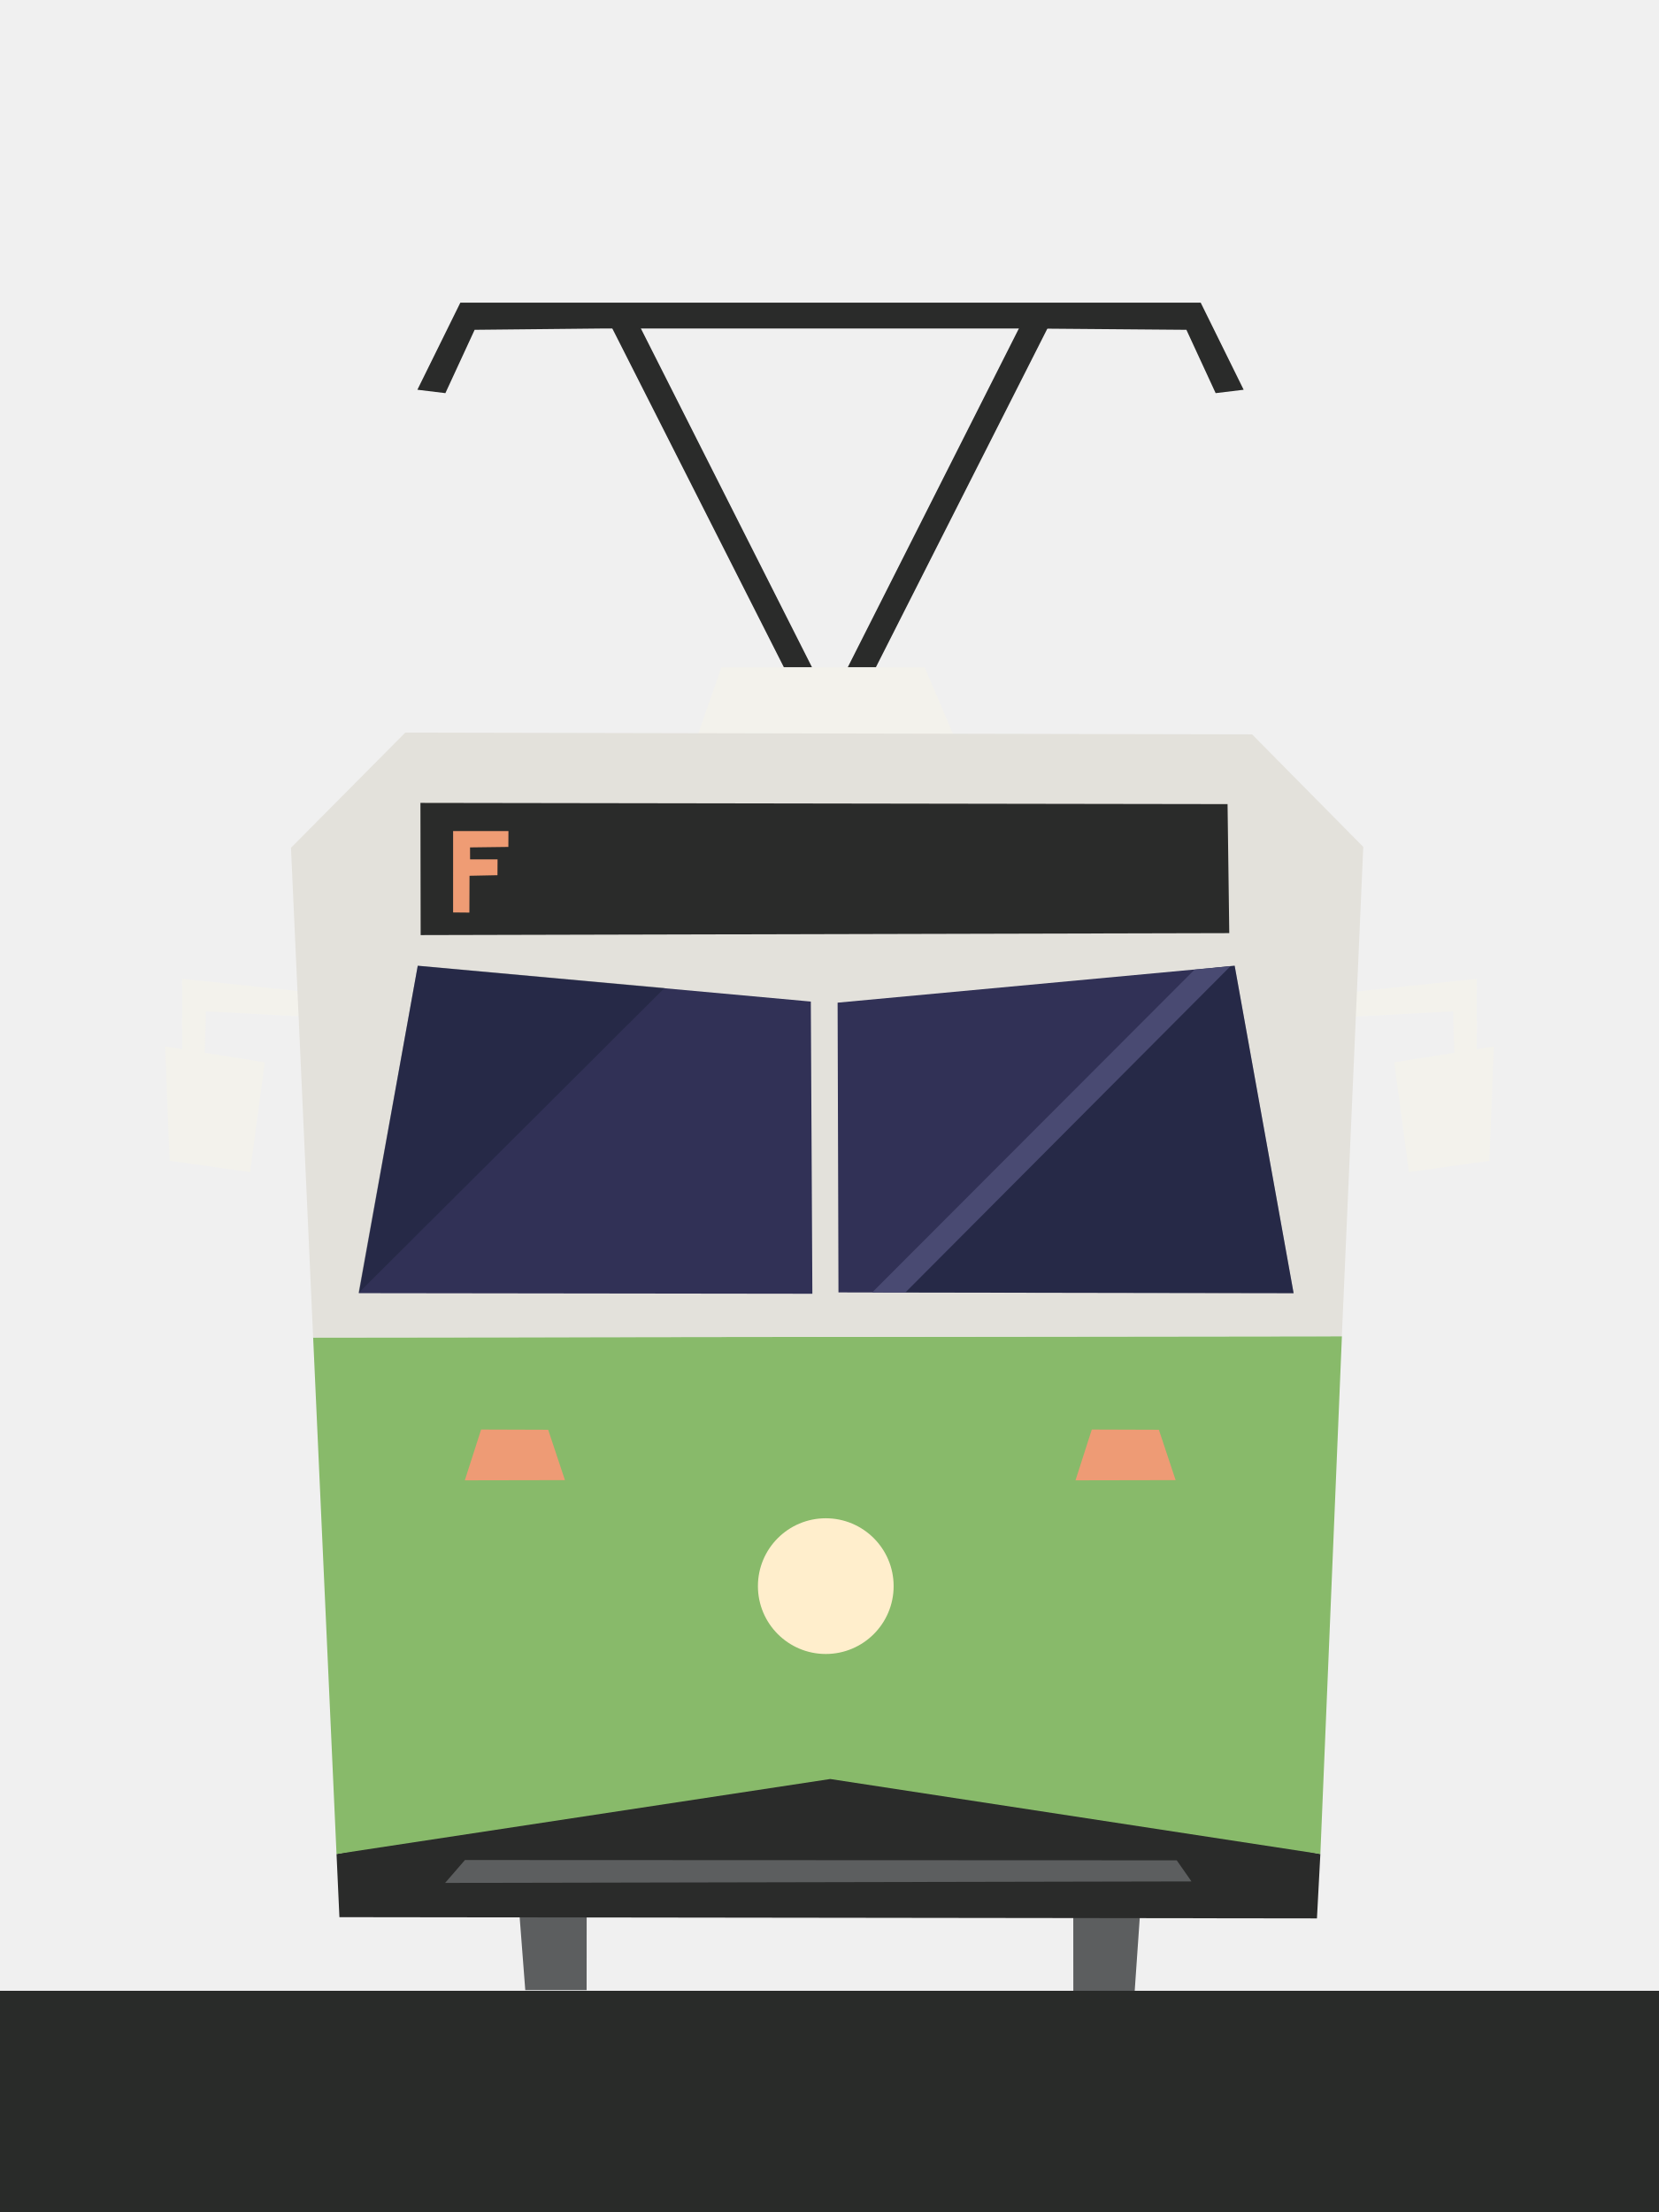
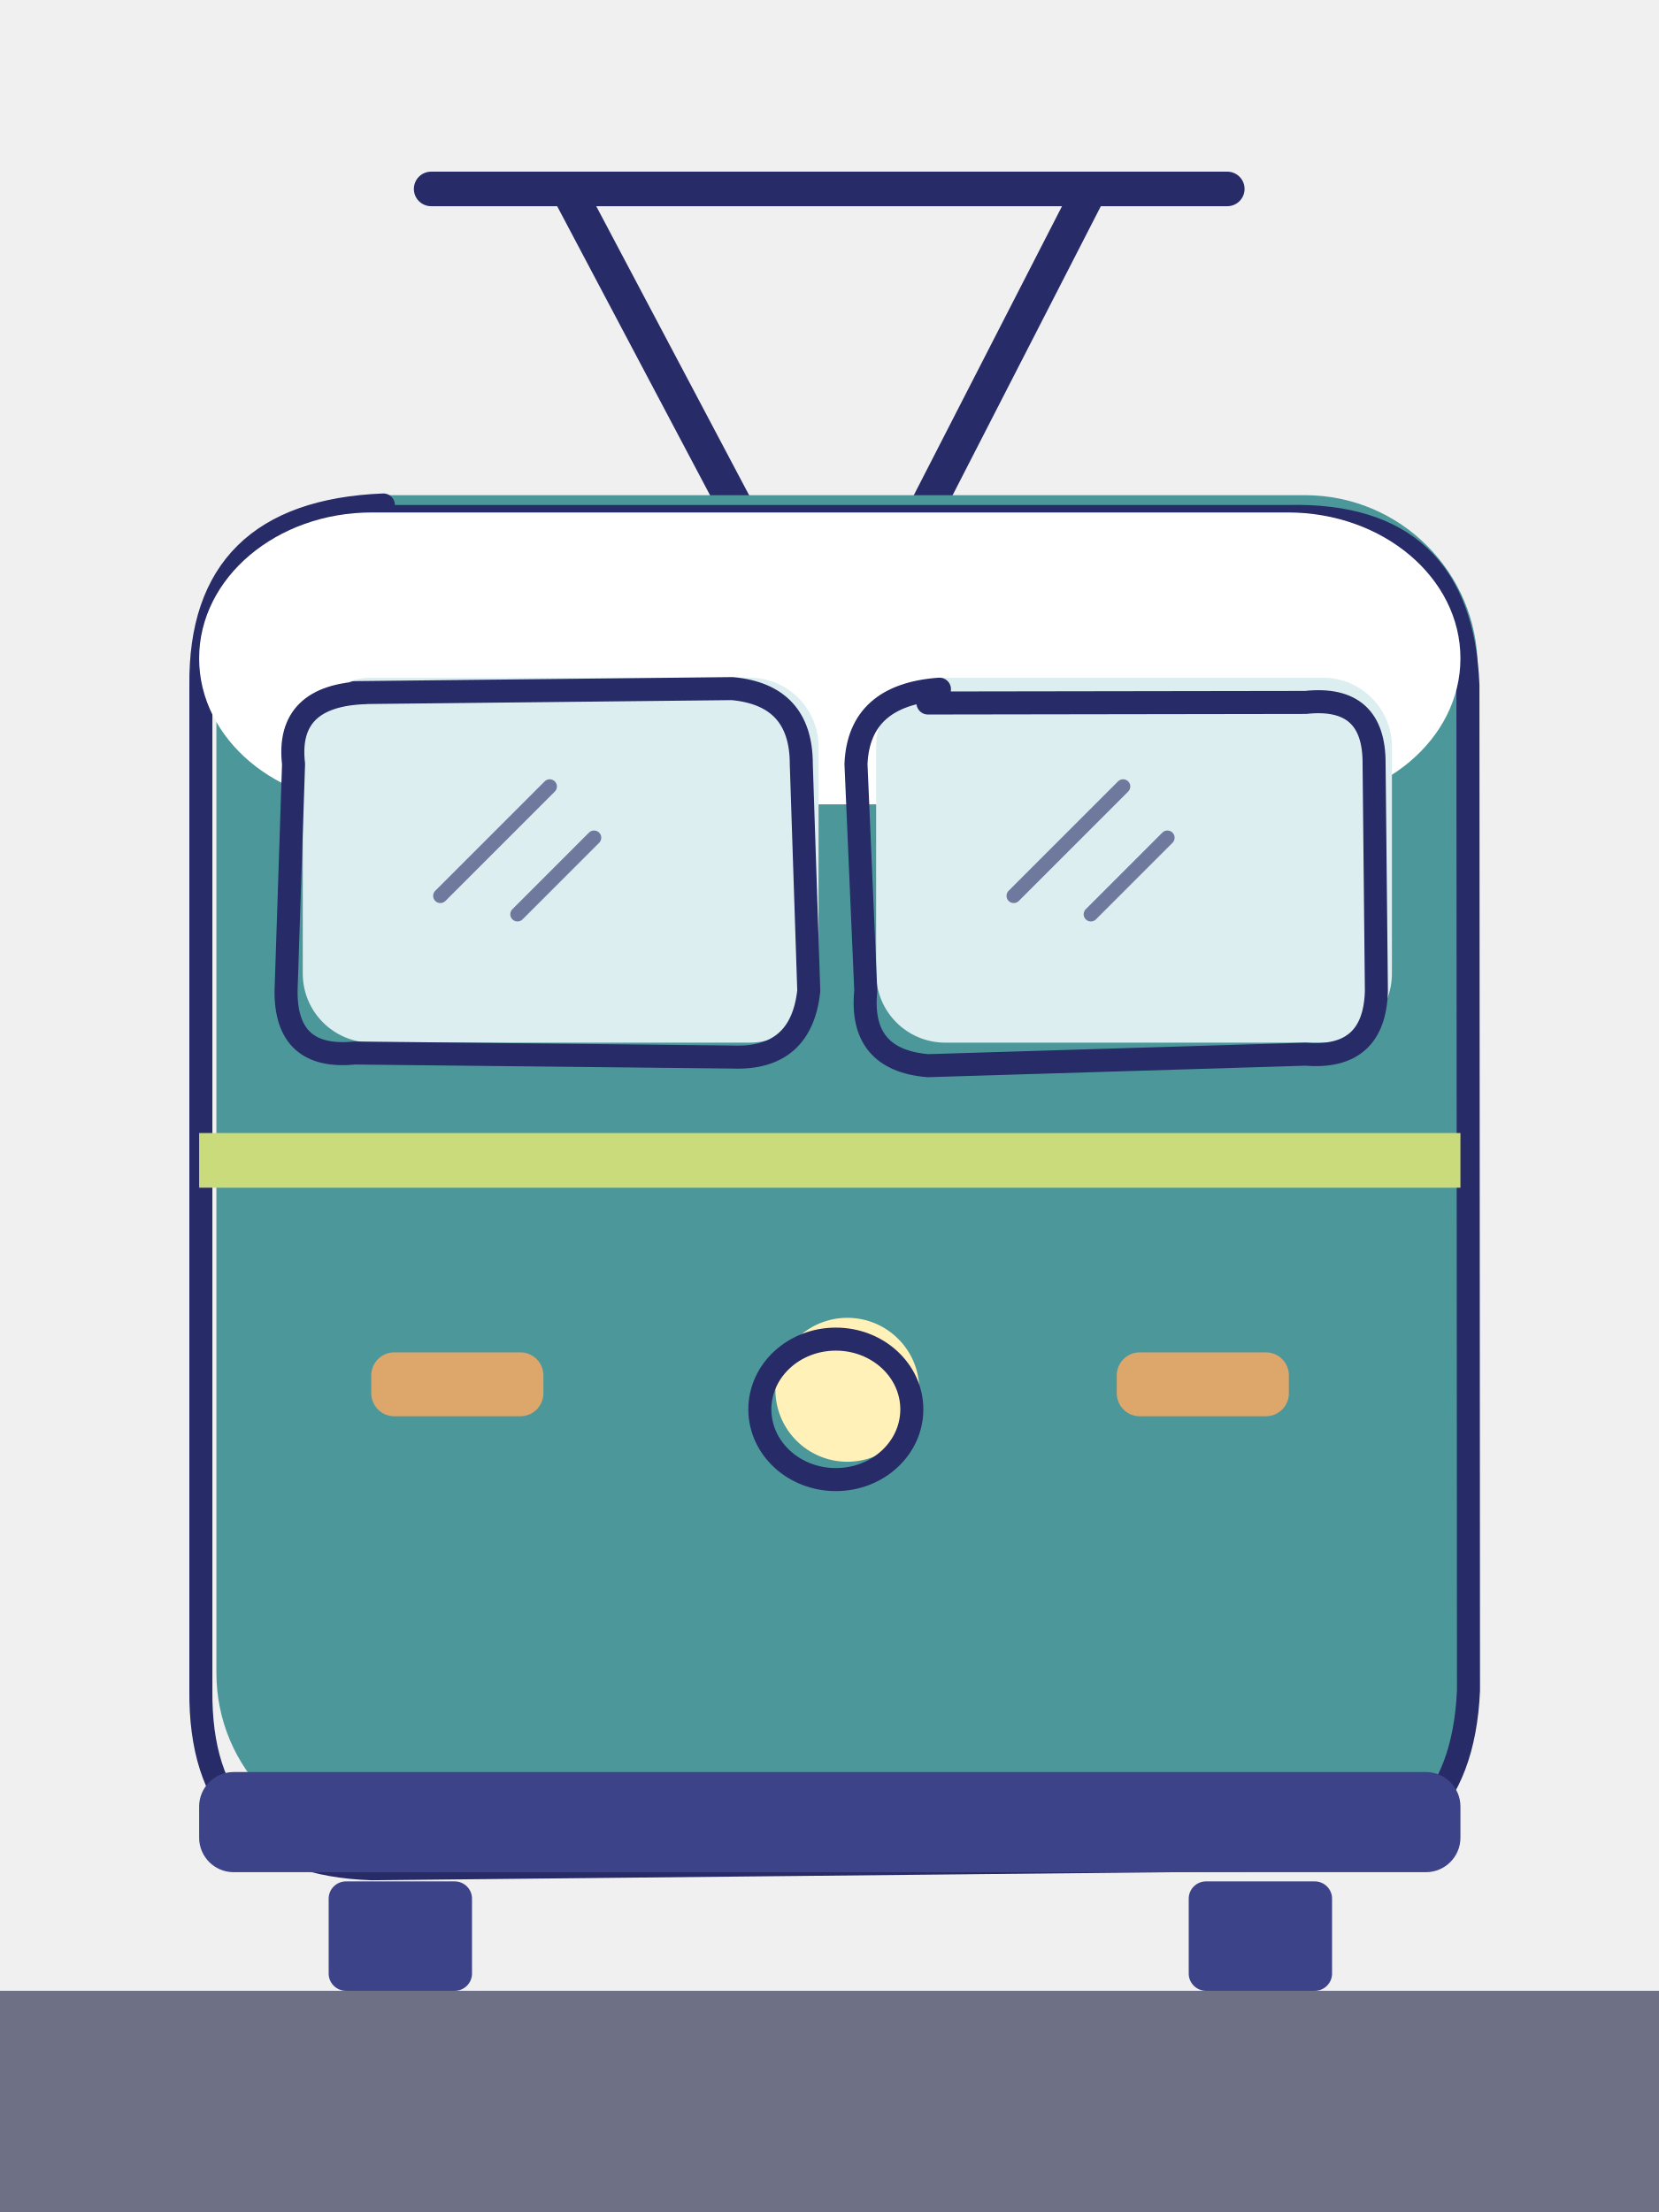
- <svg xmlns="http://www.w3.org/2000/svg" width="100%" height="100%" viewBox="0 0 60 80" version="1.1" xml:space="preserve" style="fill-rule:evenodd;clip-rule:evenodd;stroke-linejoin:round;stroke-miterlimit:2;">
-   <g id="streetcar">
-     <g id="streetcar-inbound" transform="matrix(0.193743,0,0,0.193743,5.97223,-11.6746)">
-       <g transform="matrix(1,0,0,1,-7.6675,-111.175)">
-         <path d="M90.09,230.668L123.174,296.002L128.424,296.002L95.424,230.668" style="fill:rgb(42,43,42);fill-rule:nonzero;" />
-       </g>
-       <g transform="matrix(1,0,0,1,-7.6675,-111.175)">
-         <path d="M173.424,230.668L140.34,296.002L135.09,296.002L168.09,230.668" style="fill:rgb(42,43,42);fill-rule:nonzero;" />
-       </g>
-       <g transform="matrix(1,0,0,1,-7.6675,-111.175)">
-         <path d="M167.998,232.75L198.31,233L203.77,244.821L208.999,244.188L200.977,227.928L62.777,227.928L54.755,244.188L59.983,244.821L65.444,233L89.756,232.75" style="fill:rgb(42,43,42);fill-rule:nonzero;" />
-       </g>
-       <g transform="matrix(1,0,0,1,-7.6675,-111.175)">
-         <path d="M226.717,361.338L248.093,360.229L248.304,368.05L252.532,367.417L252.51,354.156L226.507,356.901L226.717,361.338Z" style="fill:rgb(243,242,236);fill-rule:nonzero;" />
-       </g>
-       <g transform="matrix(1,0,0,1,-7.6675,-111.175)">
-         <path d="M255.705,366.781L254.859,388.118L239.849,390.233L237.1,369.742L255.705,366.781Z" style="fill:rgb(243,242,236);fill-rule:nonzero;" />
-       </g>
-       <g transform="matrix(1,0,0,1,-7.6675,-111.175)">
-         <path d="M36.655,361.338L15.279,360.229L15.068,368.05L10.84,367.417L10.862,354.156L36.865,356.901L36.655,361.338Z" style="fill:rgb(243,242,236);fill-rule:nonzero;" />
-       </g>
-       <g transform="matrix(1,0,0,1,-7.6675,-111.175)">
-         <path d="M7.668,366.781L8.514,388.118L23.523,390.233L26.272,369.742L7.667,366.781Z" style="fill:rgb(243,242,236);fill-rule:nonzero;" />
-       </g>
-       <g transform="matrix(1,0,0,1,-7.6675,-111.175)">
-         <path d="M188.652,543.175L177.201,543.175L177.184,518.514L190.343,518.725L188.652,543.175Z" style="fill:rgb(92,94,95);fill-rule:nonzero;" />
-       </g>
-       <g transform="matrix(1,0,0,1,-7.6675,-111.175)">
-         <path d="M74.896,542.925L86.347,542.925L86.364,520.764L73.205,520.975L74.896,542.925Z" style="fill:rgb(92,94,95);fill-rule:nonzero;" />
-       </g>
-       <g transform="matrix(1,0,0,1,-7.6675,-111.175)">
-         <path d="M39.662,517.525L40.201,529.315L222.679,529.545L223.317,517.525L132.326,499.523L39.662,517.525Z" style="fill:rgb(42,43,42);fill-rule:nonzero;" />
-       </g>
-       <g transform="matrix(1,0,0,1,-7.6675,-111.175)">
-         <path d="M222.731,484.784L219.205,487.825L48.816,487.868L44.073,484.565L222.731,484.784Z" style="fill-rule:nonzero;" />
-       </g>
-       <g transform="matrix(1,0,0,1,-7.6675,-111.175)">
-         <path d="M155.139,309.358L149.465,296.024L111.512,296.024L106.839,309.358L155.139,309.358Z" style="fill:rgb(243,242,236);fill-rule:nonzero;" />
-       </g>
-       <g transform="matrix(1,0,0,1,-7.6675,-111.175)">
-         <path d="M35.298,421.106L39.661,517.526L131.824,503.524L223.317,517.526L227.337,420.883L35.298,421.106Z" style="fill:rgb(136,186,106);fill-rule:nonzero;" />
-       </g>
-       <g transform="matrix(1,0,0,1,-7.6675,-111.175)">
-         <path d="M31.159,329.69L35.297,421.107L227.325,420.857L231.325,329.524L210.575,308.524L52.494,308.19L31.159,329.69Z" style="fill:rgb(227,225,219);fill-rule:nonzero;" />
-       </g>
-       <g transform="matrix(1,0,0,1,-7.6675,-111.175)">
-         <path d="M55.325,321.31L55.367,345.989L206.312,345.622L205.992,321.539L55.325,321.31Z" style="fill:rgb(42,43,42);fill-rule:nonzero;" />
-       </g>
-       <g transform="matrix(1,0,0,1,-7.6675,-111.175)">
-         <path d="M71.755,326.57L64.568,326.57L61.425,326.564L61.424,341.759L64.462,341.787L64.489,334.916L69.706,334.81L69.722,331.851L64.594,331.851L64.583,329.621L71.739,329.529L71.755,326.57Z" style="fill:rgb(239,156,116);fill-rule:nonzero;" />
-       </g>
-       <g transform="matrix(1,0,0,1,-7.6675,-111.175)">
-         <path d="M79.173,438.33L82.3,447.732L63.609,447.768L66.652,438.289L79.173,438.33Z" style="fill:rgb(238,155,117);fill-rule:nonzero;" />
-       </g>
-       <g transform="matrix(1,0,0,1,-7.6675,-111.175)">
-         <path d="M193.171,438.33L196.298,447.732L177.607,447.768L180.65,438.289L193.171,438.33Z" style="fill:rgb(238,155,117);fill-rule:nonzero;" />
-       </g>
-       <g transform="matrix(1,0,0,1,-7.6675,-111.175)">
-         <path d="M199.255,522.639L196.505,518.703L63.633,518.648L59.933,522.92L199.255,522.639Z" style="fill:rgb(92,94,95);fill-rule:nonzero;" />
-       </g>
-       <g transform="matrix(1,0,0,1,-7.6675,-111.175)">
-         <path d="M128.2,358.397L54.825,351.717L43.825,412.831L128.487,412.94L128.2,358.397Z" style="fill:rgb(49,49,86);fill-rule:nonzero;" />
-       </g>
-       <g transform="matrix(1,0,0,1,-7.6675,-111.175)">
-         <path d="M133.2,358.602L207.321,351.716L218.321,412.83L133.361,412.69L133.2,358.602Z" style="fill:rgb(49,49,86);fill-rule:nonzero;" />
-       </g>
-       <g transform="matrix(1,0,0,1,-7.6675,-111.175)">
-         <g opacity="0.3">
-           <path d="M100.908,355.856L43.745,412.832L54.825,351.69L100.908,355.856Z" style="fill:rgb(13,24,36);fill-rule:nonzero;" />
-         </g>
-       </g>
-       <g transform="matrix(1,0,0,1,-7.6675,-111.175)">
-         <g opacity="0.3">
-           <path d="M207.309,351.68L203.715,352.055L147.108,406.161L145.86,412.712L218.325,412.852L207.309,351.68Z" style="fill:rgb(13,24,36);fill-rule:nonzero;" />
-         </g>
-       </g>
-       <g transform="matrix(1,0,0,1,-7.6675,-111.175)">
-         <path d="M145.86,412.69L206.546,351.789L199.826,352.439L139.641,412.706L145.86,412.69Z" style="fill:rgb(73,74,114);fill-rule:nonzero;" />
-       </g>
-       <g transform="matrix(1,0,0,1,-7.6675,-111.175)">
-         <path d="M143.658,467.518C143.658,474.514 137.987,480.185 130.991,480.185C123.996,480.185 118.325,474.514 118.325,467.518C118.325,460.523 123.996,454.852 130.991,454.852C137.987,454.852 143.658,460.523 143.658,467.518" style="fill:rgb(255,238,204);fill-rule:nonzero;" />
-       </g>
-     </g>
-     <g transform="matrix(0.248575,-9.50748e-20,-3.49091e-19,0.0680873,0.116218,71.9604)">
-       <rect x="-0.468" y="0.582" width="241.376" height="117.496" style="fill:rgb(41,43,41);" />
-     </g>
+ <svg xmlns="http://www.w3.org/2000/svg" viewBox="0 0 60 80" fill-rule="evenodd" clip-rule="evenodd" stroke-linejoin="round" stroke-miterlimit="2">
+   <rect x="0" y="72" width="60" height="8" fill="#6E7085" />
+   <g transform="translate(4.1 6) scale(0.2082)">
+     <line x1="55.2" y1="4" x2="193.5" y2="4" stroke="#272B67" stroke-width="6" stroke-linecap="round" />
+     <line x1="78.9" y1="4" x2="111.8" y2="66.2" stroke="#272B67" stroke-width="6" stroke-linecap="round" />
+     <line x1="169.7" y1="4" x2="137.8" y2="66.2" stroke="#272B67" stroke-width="6" stroke-linecap="round" />
+     <rect x="37.4" y="298" width="24.9" height="19" rx="3" fill="#3D4388" />
+     <rect x="186.8" y="298" width="24.9" height="19" rx="3" fill="#3D4388" />
+     <rect x="17.9" y="57.2" width="219.1" height="234.6" rx="30" fill="#4C979A" />
+     <path d="M44.9 60.9L204.1 60.9Q234.1 60.2 235.3 90.2L235.4 264.8Q234.1 294.8 204.1 294.2L44.9 295.8Q14.9 294.8 15.2 264.8L15.2 90.2Q14.9 60.2 46.9 58.9" fill="none" stroke="#272B67" stroke-width="4" stroke-linecap="round" stroke-linejoin="round" />
+     <rect x="14.9" y="60.2" width="219.1" height="50.7" rx="30" fill="#FFFFFF" />
+     <rect x="32.9" y="88.9" width="89.6" height="63.4" rx="12" fill="#DDEEF1" />
+     <path d="M41.9 91.5L107.5 90.8Q119.5 91.9 119.5 103.9L120.8 143.3Q119.5 155.3 107.5 154.8L41.9 154.1Q29.9 155.3 30 143.3L31.3 103.9Q29.9 91.9 43.9 91.5" fill="none" stroke="#272B67" stroke-width="4" stroke-linecap="round" stroke-linejoin="round" />
+     <line x1="56.8" y1="126.8" x2="75.8" y2="107.8" stroke="#272B67" stroke-width="2.5" stroke-linecap="round" opacity="0.6" />
+     <line x1="70.2" y1="130" x2="83.5" y2="116.7" stroke="#272B67" stroke-width="2.5" stroke-linecap="round" opacity="0.6" />
+     <rect x="132.5" y="88.9" width="89.6" height="63.4" rx="12" fill="#DDEEF1" />
+     <path d="M141.5 93.3L207.1 93.2Q219.1 91.9 219 103.9L219.4 143.3Q219.1 155.3 207.1 154.3L141.5 156.3Q129.5 155.3 130.7 143.3L129 103.9Q129.5 91.9 143.5 90.9" fill="none" stroke="#272B67" stroke-width="4" stroke-linecap="round" stroke-linejoin="round" />
+     <line x1="156.4" y1="126.8" x2="175.4" y2="107.8" stroke="#272B67" stroke-width="2.5" stroke-linecap="round" opacity="0.6" />
+     <line x1="169.8" y1="130" x2="183.1" y2="116.7" stroke="#272B67" stroke-width="2.5" stroke-linecap="round" opacity="0.6" />
+     <rect x="14.9" y="168" width="219.1" height="9.5" fill="#CADB7B" />
+     <circle cx="127.5" cy="212.6" r="12.5" fill="#FFF1B8" />
+     <ellipse cx="125.5" cy="216" rx="13.2" ry="12.2" fill="none" stroke="#272B67" stroke-width="4" />
+     <rect x="44.8" y="206.1" width="29.9" height="11.1" rx="4" fill="#DDA76C" />
+     <rect x="174.3" y="206.1" width="29.9" height="11.1" rx="4" fill="#DDA76C" />
+     <rect x="14.9" y="279" width="219.1" height="17.4" rx="6" fill="#3D4388" />
  </g>
</svg>
